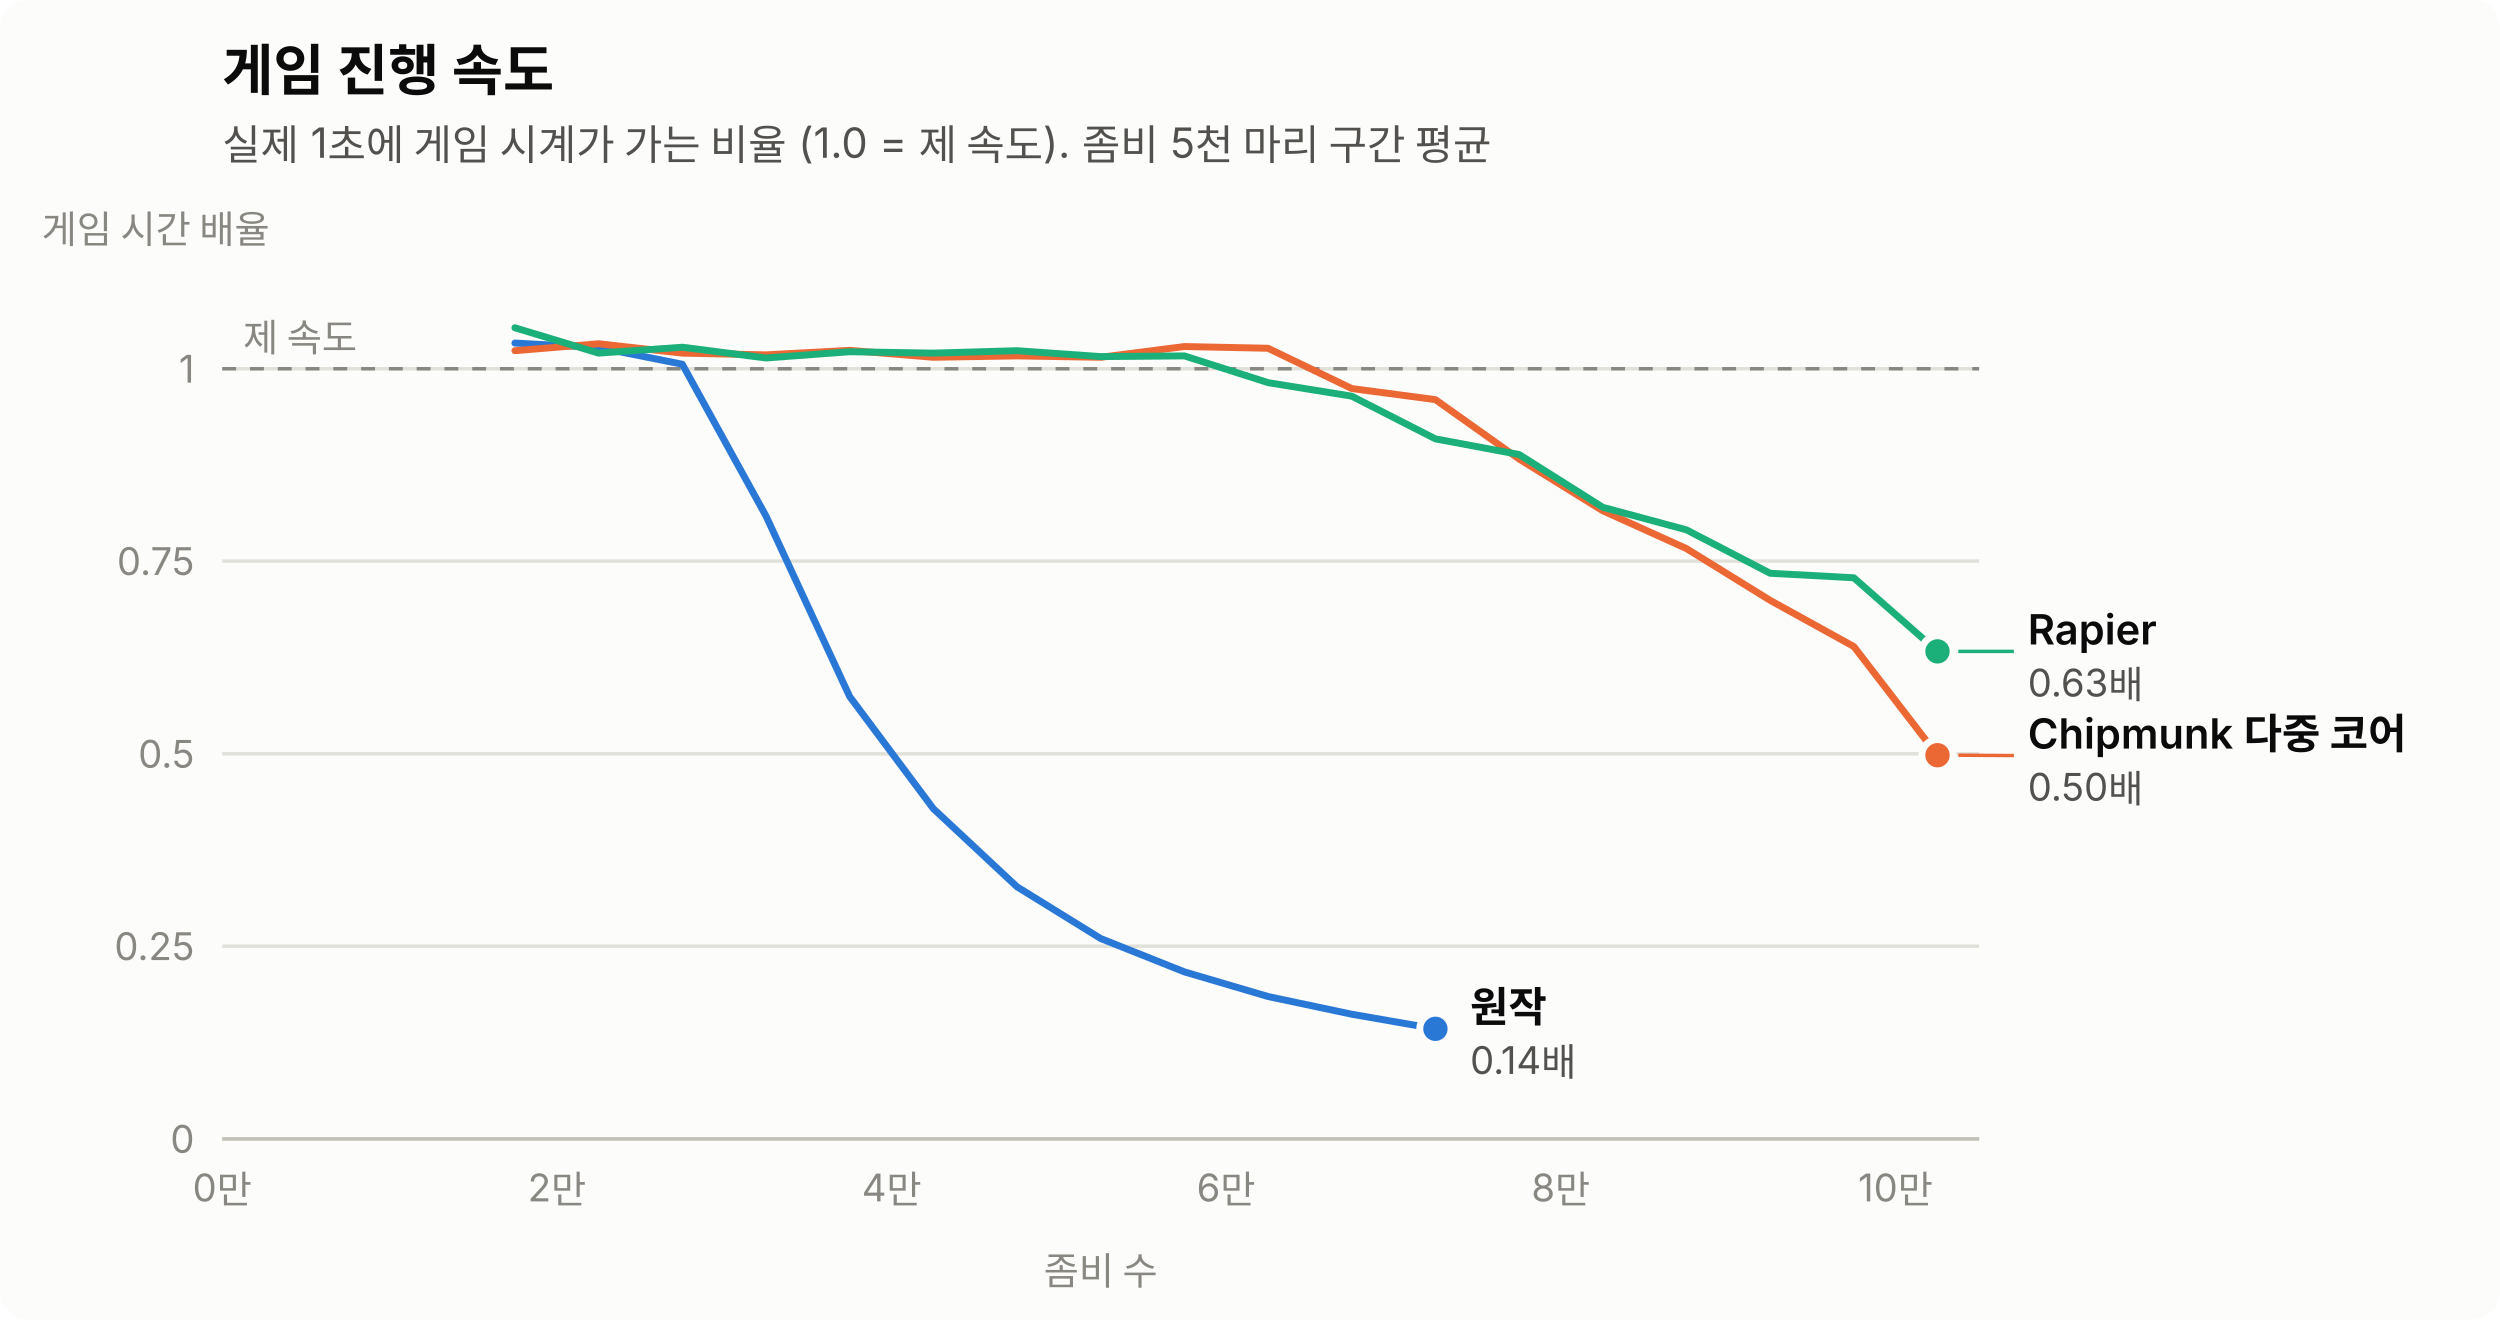
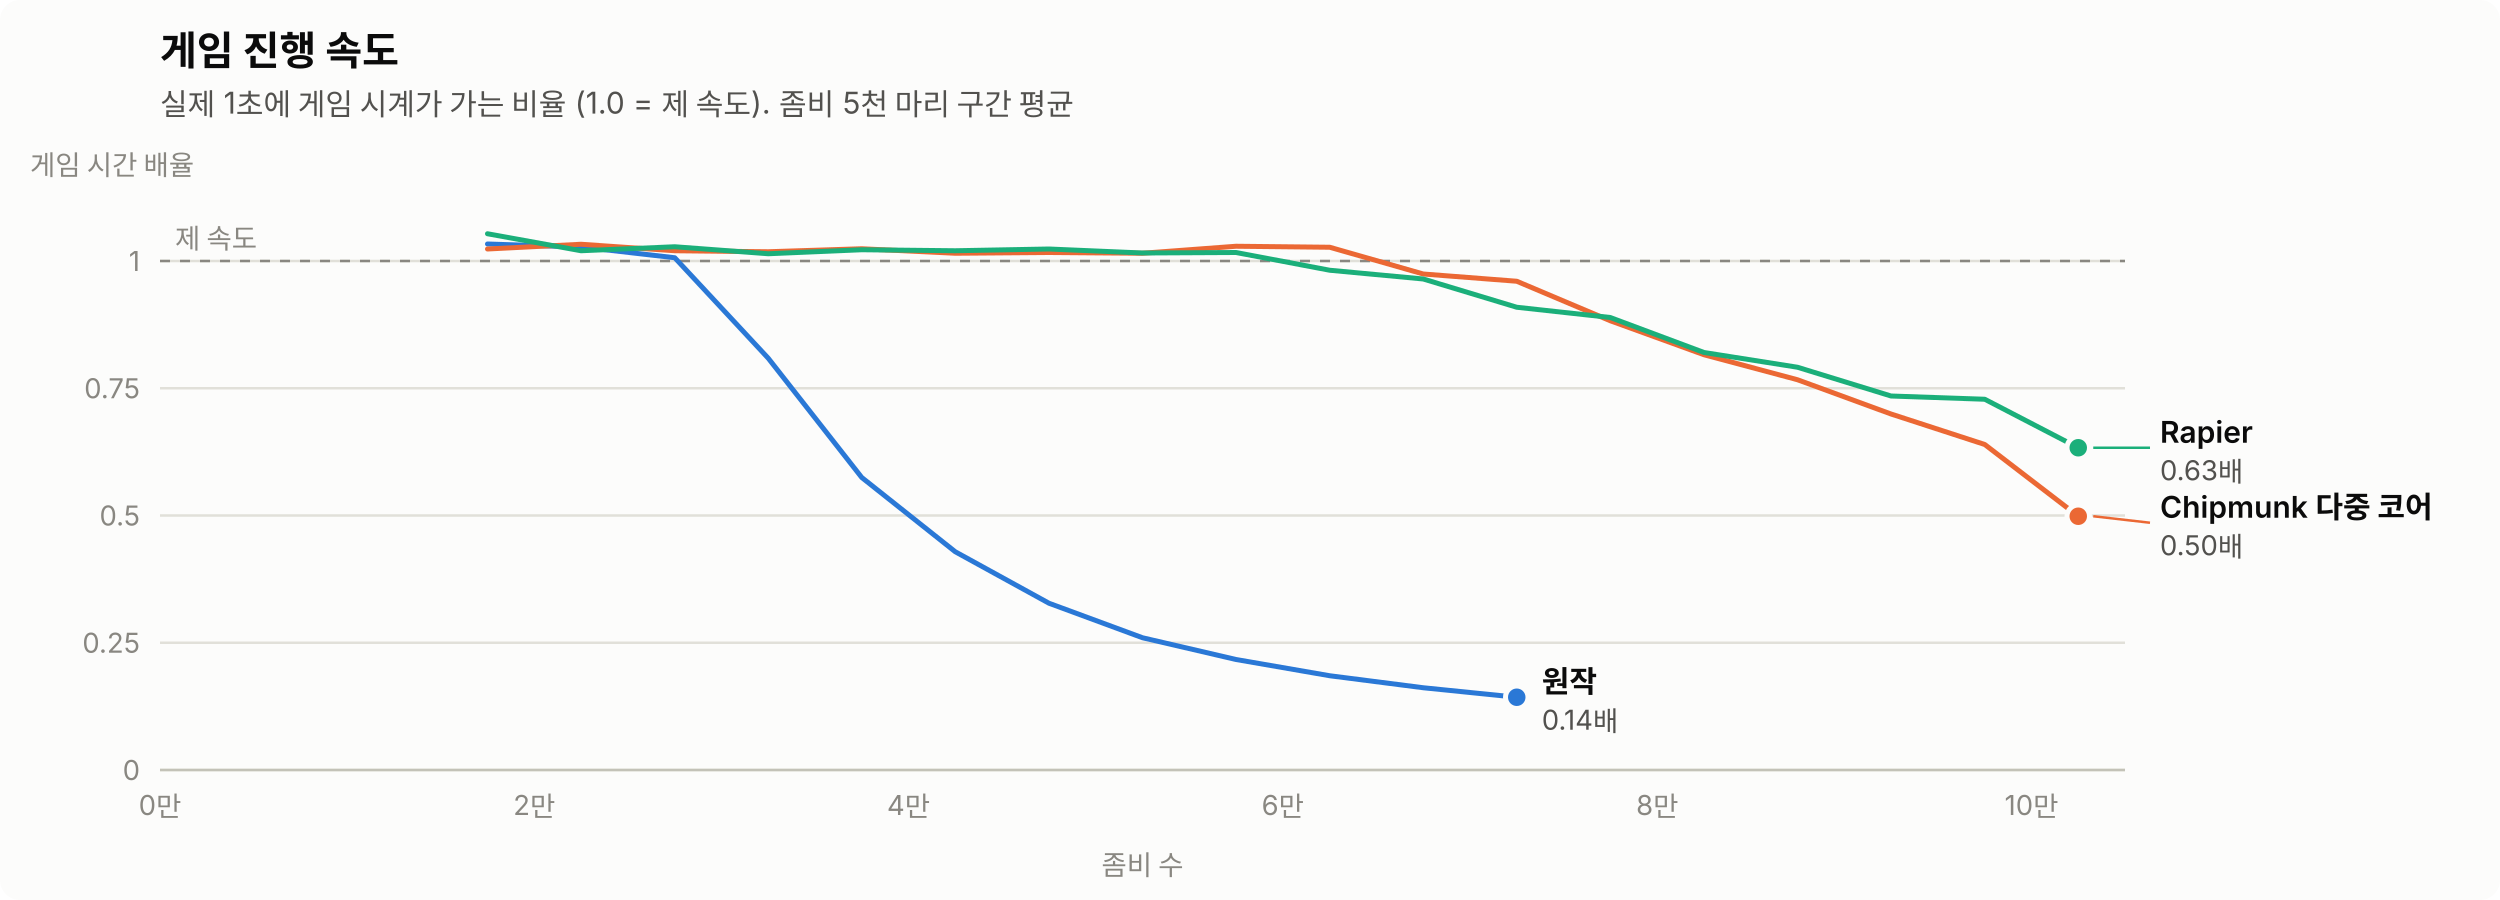
- <svg xmlns="http://www.w3.org/2000/svg" viewBox="0 0 720 380" width="720" height="380" role="img" aria-label="게임 진행 속도">
+ <svg xmlns="http://www.w3.org/2000/svg" viewBox="0 0 1000 360" width="1000" height="360" role="img" aria-label="게임 진행 속도">
  <style>svg{font-family:system-ui, -apple-system, "Segoe UI", "Malgun Gothic", sans-serif}.bg{fill:#fcfcfb}.t1{fill:#0b0b0b}.t2{fill:#52514e}.tm{fill:#898781}.grid{stroke:#e1e0d9}.axis{stroke:#c3c2b7}.ring{stroke:#fcfcfb}.ref{stroke:#898781}.s-original{stroke:#2a78d6}.f-original{fill:#2a78d6}.s-chipmunk{stroke:#eb6834}.f-chipmunk{fill:#eb6834}.s-rapier{stroke:#1baf7a}.f-rapier{fill:#1baf7a}@media (prefers-color-scheme: dark){.bg{fill:#1a1a19}.t1{fill:#f0efec}.t2{fill:#c3c2b7}.grid{stroke:#2c2c2a}.axis{stroke:#383835}.ring{stroke:#1a1a19}.s-original{stroke:#3987e5}.f-original{fill:#3987e5}.s-chipmunk{stroke:#d95926}.f-chipmunk{fill:#d95926}.s-rapier{stroke:#199e70}.f-rapier{fill:#199e70}}</style>
-   <rect class="bg" width="720" height="380" rx="8" />
+   <rect class="bg" width="1000" height="360" rx="8" />
  <text class="t1" x="64" y="26" font-size="16" font-weight="600">게임 진행 속도</text>
  <text class="t2" x="64" y="46" font-size="12">실제 1초에 게임 시계가 가는 비율 (1.0 = 제 속도). 좀비 5천 마리 구간 평균</text>
-   <line class="grid" x1="64" x2="570" y1="328.0" y2="328.0" stroke-width="1" />
-   <text class="tm" x="56" y="332.0" font-size="11" text-anchor="end">0</text>
-   <line class="grid" x1="64" x2="570" y1="272.5" y2="272.5" stroke-width="1" />
-   <text class="tm" x="56" y="276.5" font-size="11" text-anchor="end">0.25</text>
-   <line class="grid" x1="64" x2="570" y1="217.1" y2="217.1" stroke-width="1" />
-   <text class="tm" x="56" y="221.1" font-size="11" text-anchor="end">0.5</text>
-   <line class="grid" x1="64" x2="570" y1="161.6" y2="161.6" stroke-width="1" />
-   <text class="tm" x="56" y="165.6" font-size="11" text-anchor="end">0.75</text>
-   <line class="grid" x1="64" x2="570" y1="106.2" y2="106.2" stroke-width="1" />
-   <text class="tm" x="56" y="110.2" font-size="11" text-anchor="end">1</text>
-   <line class="axis" x1="64" x2="570" y1="328" y2="328" stroke-width="1" />
-   <text class="tm" x="64.0" y="346" font-size="11" text-anchor="middle">0만</text>
-   <text class="tm" x="160.4" y="346" font-size="11" text-anchor="middle">2만</text>
-   <text class="tm" x="256.8" y="346" font-size="11" text-anchor="middle">4만</text>
-   <text class="tm" x="353.1" y="346" font-size="11" text-anchor="middle">6만</text>
-   <text class="tm" x="449.5" y="346" font-size="11" text-anchor="middle">8만</text>
-   <text class="tm" x="545.9" y="346" font-size="11" text-anchor="middle">10만</text>
-   <text class="tm" x="317.0" y="370" font-size="11" text-anchor="middle">좀비 수</text>
+   <line class="grid" x1="64" x2="850" y1="308.0" y2="308.0" stroke-width="1" />
+   <text class="tm" x="56" y="312.0" font-size="11" text-anchor="end">0</text>
+   <line class="grid" x1="64" x2="850" y1="257.1" y2="257.1" stroke-width="1" />
+   <text class="tm" x="56" y="261.1" font-size="11" text-anchor="end">0.25</text>
+   <line class="grid" x1="64" x2="850" y1="206.2" y2="206.2" stroke-width="1" />
+   <text class="tm" x="56" y="210.2" font-size="11" text-anchor="end">0.5</text>
+   <line class="grid" x1="64" x2="850" y1="155.3" y2="155.3" stroke-width="1" />
+   <text class="tm" x="56" y="159.3" font-size="11" text-anchor="end">0.75</text>
+   <line class="grid" x1="64" x2="850" y1="104.4" y2="104.4" stroke-width="1" />
+   <text class="tm" x="56" y="108.4" font-size="11" text-anchor="end">1</text>
+   <line class="axis" x1="64" x2="850" y1="308" y2="308" stroke-width="1" />
+   <text class="tm" x="64.0" y="326" font-size="11" text-anchor="middle">0만</text>
+   <text class="tm" x="213.7" y="326" font-size="11" text-anchor="middle">2만</text>
+   <text class="tm" x="363.4" y="326" font-size="11" text-anchor="middle">4만</text>
+   <text class="tm" x="513.1" y="326" font-size="11" text-anchor="middle">6만</text>
+   <text class="tm" x="662.9" y="326" font-size="11" text-anchor="middle">8만</text>
+   <text class="tm" x="812.6" y="326" font-size="11" text-anchor="middle">10만</text>
+   <text class="tm" x="457.0" y="350" font-size="11" text-anchor="middle">좀비 수</text>
  <text class="tm" x="12" y="70" font-size="11" text-anchor="start">게임 시간 배율</text>
-   <line class="ref" x1="64" x2="570" y1="106.2" y2="106.2" stroke-width="1" stroke-dasharray="4 4" />
-   <text class="tm" x="70" y="101.2" font-size="11" text-anchor="start">제 속도</text>
-   <path class="s-original" d="M148.3,98.8 L172.4,100.1 L196.5,104.9 L220.6,148.6 L244.7,200.6 L268.8,232.9 L292.9,255.4 L317.0,270.3 L341.1,279.9 L365.2,287.0 L389.3,292.1 L413.4,296.3" fill="none" stroke-width="2" stroke-linejoin="round" stroke-linecap="round" />
-   <circle cx="148.3" cy="98.8" r="10" fill="transparent" />
-   <circle cx="172.4" cy="100.1" r="10" fill="transparent" />
-   <circle cx="196.5" cy="104.9" r="10" fill="transparent" />
-   <circle cx="220.6" cy="148.6" r="10" fill="transparent" />
-   <circle cx="244.7" cy="200.6" r="10" fill="transparent" />
-   <circle cx="268.8" cy="232.9" r="10" fill="transparent" />
-   <circle cx="292.9" cy="255.4" r="10" fill="transparent" />
-   <circle cx="317.0" cy="270.3" r="10" fill="transparent" />
-   <circle cx="341.1" cy="279.9" r="10" fill="transparent" />
-   <circle cx="365.2" cy="287.0" r="10" fill="transparent" />
-   <circle cx="389.3" cy="292.1" r="10" fill="transparent" />
-   <circle cx="413.4" cy="296.3" r="10" fill="transparent" />
-   <path class="s-chipmunk" d="M148.3,101.0 L172.4,99.0 L196.5,101.7 L220.6,102.2 L244.7,100.9 L268.8,102.9 L292.9,102.5 L317.0,102.9 L341.1,99.8 L365.2,100.3 L389.3,111.9 L413.4,115.1 L437.5,132.2 L461.6,147.1 L485.7,158.0 L509.8,172.9 L533.9,186.2 L558.0,217.5" fill="none" stroke-width="2" stroke-linejoin="round" stroke-linecap="round" />
-   <circle cx="148.3" cy="101.0" r="10" fill="transparent" />
-   <circle cx="172.4" cy="99.0" r="10" fill="transparent" />
-   <circle cx="196.5" cy="101.7" r="10" fill="transparent" />
-   <circle cx="220.6" cy="102.2" r="10" fill="transparent" />
-   <circle cx="244.7" cy="100.9" r="10" fill="transparent" />
-   <circle cx="268.8" cy="102.9" r="10" fill="transparent" />
-   <circle cx="292.9" cy="102.5" r="10" fill="transparent" />
-   <circle cx="317.0" cy="102.9" r="10" fill="transparent" />
-   <circle cx="341.1" cy="99.8" r="10" fill="transparent" />
-   <circle cx="365.2" cy="100.3" r="10" fill="transparent" />
-   <circle cx="389.3" cy="111.9" r="10" fill="transparent" />
-   <circle cx="413.4" cy="115.1" r="10" fill="transparent" />
-   <circle cx="437.5" cy="132.2" r="10" fill="transparent" />
-   <circle cx="461.6" cy="147.1" r="10" fill="transparent" />
-   <circle cx="485.7" cy="158.0" r="10" fill="transparent" />
-   <circle cx="509.8" cy="172.9" r="10" fill="transparent" />
-   <circle cx="533.9" cy="186.2" r="10" fill="transparent" />
-   <circle cx="558.0" cy="217.5" r="10" fill="transparent" />
-   <path class="s-rapier" d="M148.3,94.4 L172.4,101.7 L196.5,100.0 L220.6,103.1 L244.7,101.3 L268.8,101.7 L292.9,101.0 L317.0,102.7 L341.1,102.5 L365.2,110.2 L389.3,114.1 L413.4,126.4 L437.5,130.9 L461.6,146.1 L485.7,152.6 L509.8,165.1 L533.9,166.4 L558.0,187.6" fill="none" stroke-width="2" stroke-linejoin="round" stroke-linecap="round" />
-   <circle cx="148.3" cy="94.4" r="10" fill="transparent" />
-   <circle cx="172.4" cy="101.7" r="10" fill="transparent" />
-   <circle cx="196.5" cy="100.0" r="10" fill="transparent" />
-   <circle cx="220.6" cy="103.1" r="10" fill="transparent" />
-   <circle cx="244.7" cy="101.3" r="10" fill="transparent" />
-   <circle cx="268.8" cy="101.7" r="10" fill="transparent" />
-   <circle cx="292.9" cy="101.0" r="10" fill="transparent" />
-   <circle cx="317.0" cy="102.7" r="10" fill="transparent" />
-   <circle cx="341.1" cy="102.5" r="10" fill="transparent" />
-   <circle cx="365.2" cy="110.2" r="10" fill="transparent" />
-   <circle cx="389.3" cy="114.1" r="10" fill="transparent" />
-   <circle cx="413.4" cy="126.4" r="10" fill="transparent" />
-   <circle cx="437.5" cy="130.9" r="10" fill="transparent" />
-   <circle cx="461.6" cy="146.1" r="10" fill="transparent" />
-   <circle cx="485.7" cy="152.6" r="10" fill="transparent" />
-   <circle cx="509.8" cy="165.1" r="10" fill="transparent" />
-   <circle cx="533.9" cy="166.4" r="10" fill="transparent" />
-   <circle cx="558.0" cy="187.6" r="10" fill="transparent" />
-   <circle class="f-rapier ring" cx="558.0" cy="187.6" r="4.5" stroke-width="2" />
-   <line class="s-rapier" x1="564.0" y1="187.6" x2="580" y2="187.6" stroke-width="1" />
-   <text class="t1" x="584" y="185.6" font-size="12" font-weight="600">Rapier</text>
-   <text class="t2" x="584" y="200.6" font-size="11">0.63배</text>
-   <circle class="f-chipmunk ring" cx="558.0" cy="217.5" r="4.5" stroke-width="2" />
-   <line class="s-chipmunk" x1="564.0" y1="217.5" x2="580" y2="217.6" stroke-width="1" />
-   <text class="t1" x="584" y="215.6" font-size="12" font-weight="600">Chipmunk 다중 코어</text>
-   <text class="t2" x="584" y="230.6" font-size="11">0.50배</text>
-   <circle class="f-original ring" cx="413.4" cy="296.3" r="4.5" stroke-width="2" />
-   <text class="t1" x="423.381" y="294.3" font-size="12" font-weight="600">원작</text>
-   <text class="t2" x="423.381" y="309.3" font-size="11">0.14배</text>
+   <line class="ref" x1="64" x2="850" y1="104.4" y2="104.4" stroke-width="1" stroke-dasharray="4 4" />
+   <text class="tm" x="70" y="99.4" font-size="11" text-anchor="start">제 속도</text>
+   <path class="s-original" d="M195.0,97.6 L232.4,98.8 L269.9,103.1 L307.3,143.3 L344.7,191.0 L382.1,220.7 L419.6,241.3 L457.0,255.1 L494.4,263.8 L531.9,270.3 L569.3,275.1 L606.7,278.9" fill="none" stroke-width="2" stroke-linejoin="round" stroke-linecap="round" />
+   <circle cx="195.0" cy="97.6" r="10" fill="transparent" />
+   <circle cx="232.4" cy="98.8" r="10" fill="transparent" />
+   <circle cx="269.9" cy="103.1" r="10" fill="transparent" />
+   <circle cx="307.3" cy="143.3" r="10" fill="transparent" />
+   <circle cx="344.7" cy="191.0" r="10" fill="transparent" />
+   <circle cx="382.1" cy="220.7" r="10" fill="transparent" />
+   <circle cx="419.6" cy="241.3" r="10" fill="transparent" />
+   <circle cx="457.0" cy="255.1" r="10" fill="transparent" />
+   <circle cx="494.4" cy="263.8" r="10" fill="transparent" />
+   <circle cx="531.9" cy="270.3" r="10" fill="transparent" />
+   <circle cx="569.3" cy="275.1" r="10" fill="transparent" />
+   <circle cx="606.7" cy="278.9" r="10" fill="transparent" />
+   <path class="s-chipmunk" d="M195.0,99.6 L232.4,97.7 L269.9,100.3 L307.3,100.7 L344.7,99.5 L382.1,101.3 L419.6,101.0 L457.0,101.3 L494.4,98.5 L531.9,98.9 L569.3,109.6 L606.7,112.5 L644.1,128.3 L681.6,141.9 L719.0,151.9 L756.4,165.6 L793.9,177.8 L831.3,206.5" fill="none" stroke-width="2" stroke-linejoin="round" stroke-linecap="round" />
+   <circle cx="195.0" cy="99.6" r="10" fill="transparent" />
+   <circle cx="232.4" cy="97.7" r="10" fill="transparent" />
+   <circle cx="269.9" cy="100.3" r="10" fill="transparent" />
+   <circle cx="307.3" cy="100.7" r="10" fill="transparent" />
+   <circle cx="344.7" cy="99.5" r="10" fill="transparent" />
+   <circle cx="382.1" cy="101.3" r="10" fill="transparent" />
+   <circle cx="419.6" cy="101.0" r="10" fill="transparent" />
+   <circle cx="457.0" cy="101.3" r="10" fill="transparent" />
+   <circle cx="494.4" cy="98.5" r="10" fill="transparent" />
+   <circle cx="531.9" cy="98.9" r="10" fill="transparent" />
+   <circle cx="569.3" cy="109.6" r="10" fill="transparent" />
+   <circle cx="606.7" cy="112.5" r="10" fill="transparent" />
+   <circle cx="644.1" cy="128.3" r="10" fill="transparent" />
+   <circle cx="681.6" cy="141.9" r="10" fill="transparent" />
+   <circle cx="719.0" cy="151.9" r="10" fill="transparent" />
+   <circle cx="756.4" cy="165.6" r="10" fill="transparent" />
+   <circle cx="793.9" cy="177.8" r="10" fill="transparent" />
+   <circle cx="831.3" cy="206.5" r="10" fill="transparent" />
+   <path class="s-rapier" d="M195.0,93.5 L232.4,100.3 L269.9,98.7 L307.3,101.5 L344.7,99.9 L382.1,100.3 L419.6,99.6 L457.0,101.2 L494.4,101.0 L531.9,108.1 L569.3,111.6 L606.7,122.9 L644.1,127.0 L681.6,141.0 L719.0,146.9 L756.4,158.4 L793.9,159.7 L831.3,179.1" fill="none" stroke-width="2" stroke-linejoin="round" stroke-linecap="round" />
+   <circle cx="195.0" cy="93.5" r="10" fill="transparent" />
+   <circle cx="232.4" cy="100.3" r="10" fill="transparent" />
+   <circle cx="269.9" cy="98.7" r="10" fill="transparent" />
+   <circle cx="307.3" cy="101.5" r="10" fill="transparent" />
+   <circle cx="344.7" cy="99.9" r="10" fill="transparent" />
+   <circle cx="382.1" cy="100.3" r="10" fill="transparent" />
+   <circle cx="419.6" cy="99.6" r="10" fill="transparent" />
+   <circle cx="457.0" cy="101.2" r="10" fill="transparent" />
+   <circle cx="494.4" cy="101.0" r="10" fill="transparent" />
+   <circle cx="531.9" cy="108.1" r="10" fill="transparent" />
+   <circle cx="569.3" cy="111.6" r="10" fill="transparent" />
+   <circle cx="606.7" cy="122.9" r="10" fill="transparent" />
+   <circle cx="644.1" cy="127.0" r="10" fill="transparent" />
+   <circle cx="681.6" cy="141.0" r="10" fill="transparent" />
+   <circle cx="719.0" cy="146.9" r="10" fill="transparent" />
+   <circle cx="756.4" cy="158.4" r="10" fill="transparent" />
+   <circle cx="793.9" cy="159.7" r="10" fill="transparent" />
+   <circle cx="831.3" cy="179.1" r="10" fill="transparent" />
+   <circle class="f-rapier ring" cx="831.3" cy="179.1" r="4.5" stroke-width="2" />
+   <line class="s-rapier" x1="837.3" y1="179.1" x2="860" y2="179.1" stroke-width="1" />
+   <text class="t1" x="864" y="177.1" font-size="12" font-weight="600">Rapier</text>
+   <text class="t2" x="864" y="192.1" font-size="11">0.63배</text>
+   <circle class="f-chipmunk ring" cx="831.3" cy="206.5" r="4.5" stroke-width="2" />
+   <line class="s-chipmunk" x1="837.3" y1="206.5" x2="860" y2="209.1" stroke-width="1" />
+   <text class="t1" x="864" y="207.1" font-size="12" font-weight="600">Chipmunk 다중 코어</text>
+   <text class="t2" x="864" y="222.1" font-size="11">0.50배</text>
+   <circle class="f-original ring" cx="606.7" cy="278.9" r="4.5" stroke-width="2" />
+   <text class="t1" x="616.714" y="276.9" font-size="12" font-weight="600">원작</text>
+   <text class="t2" x="616.714" y="291.9" font-size="11">0.14배</text>
</svg>
